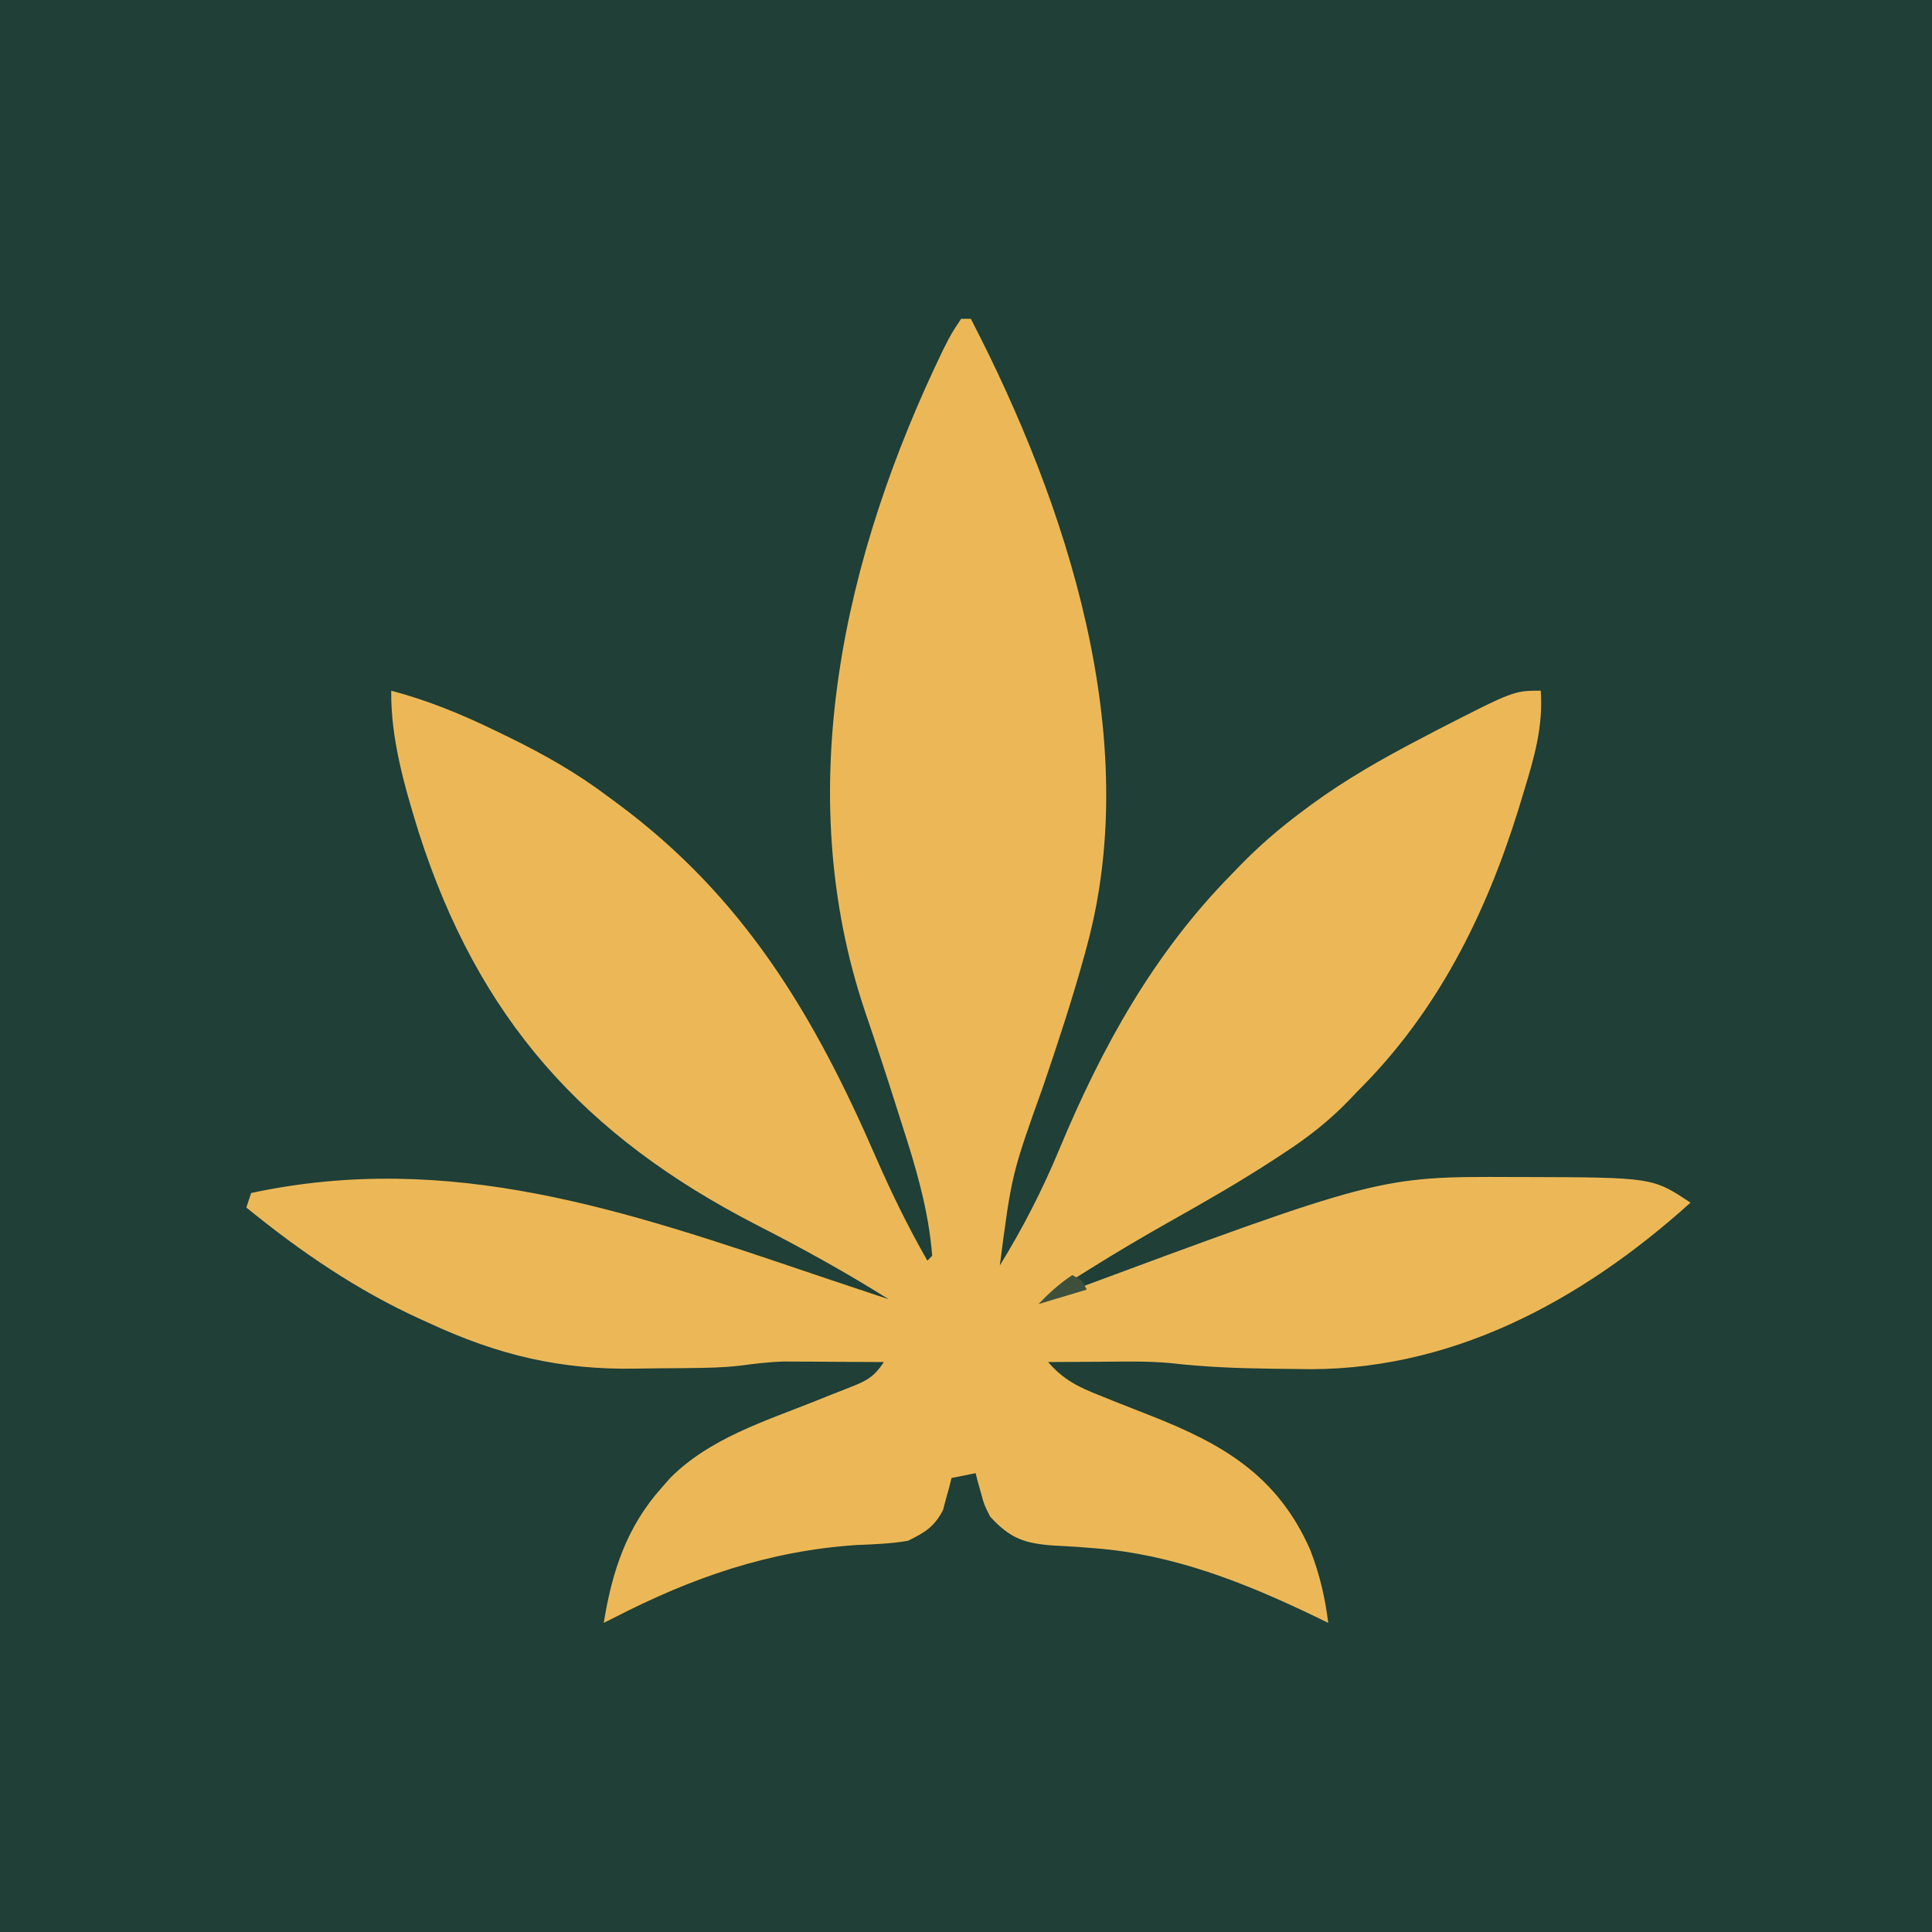
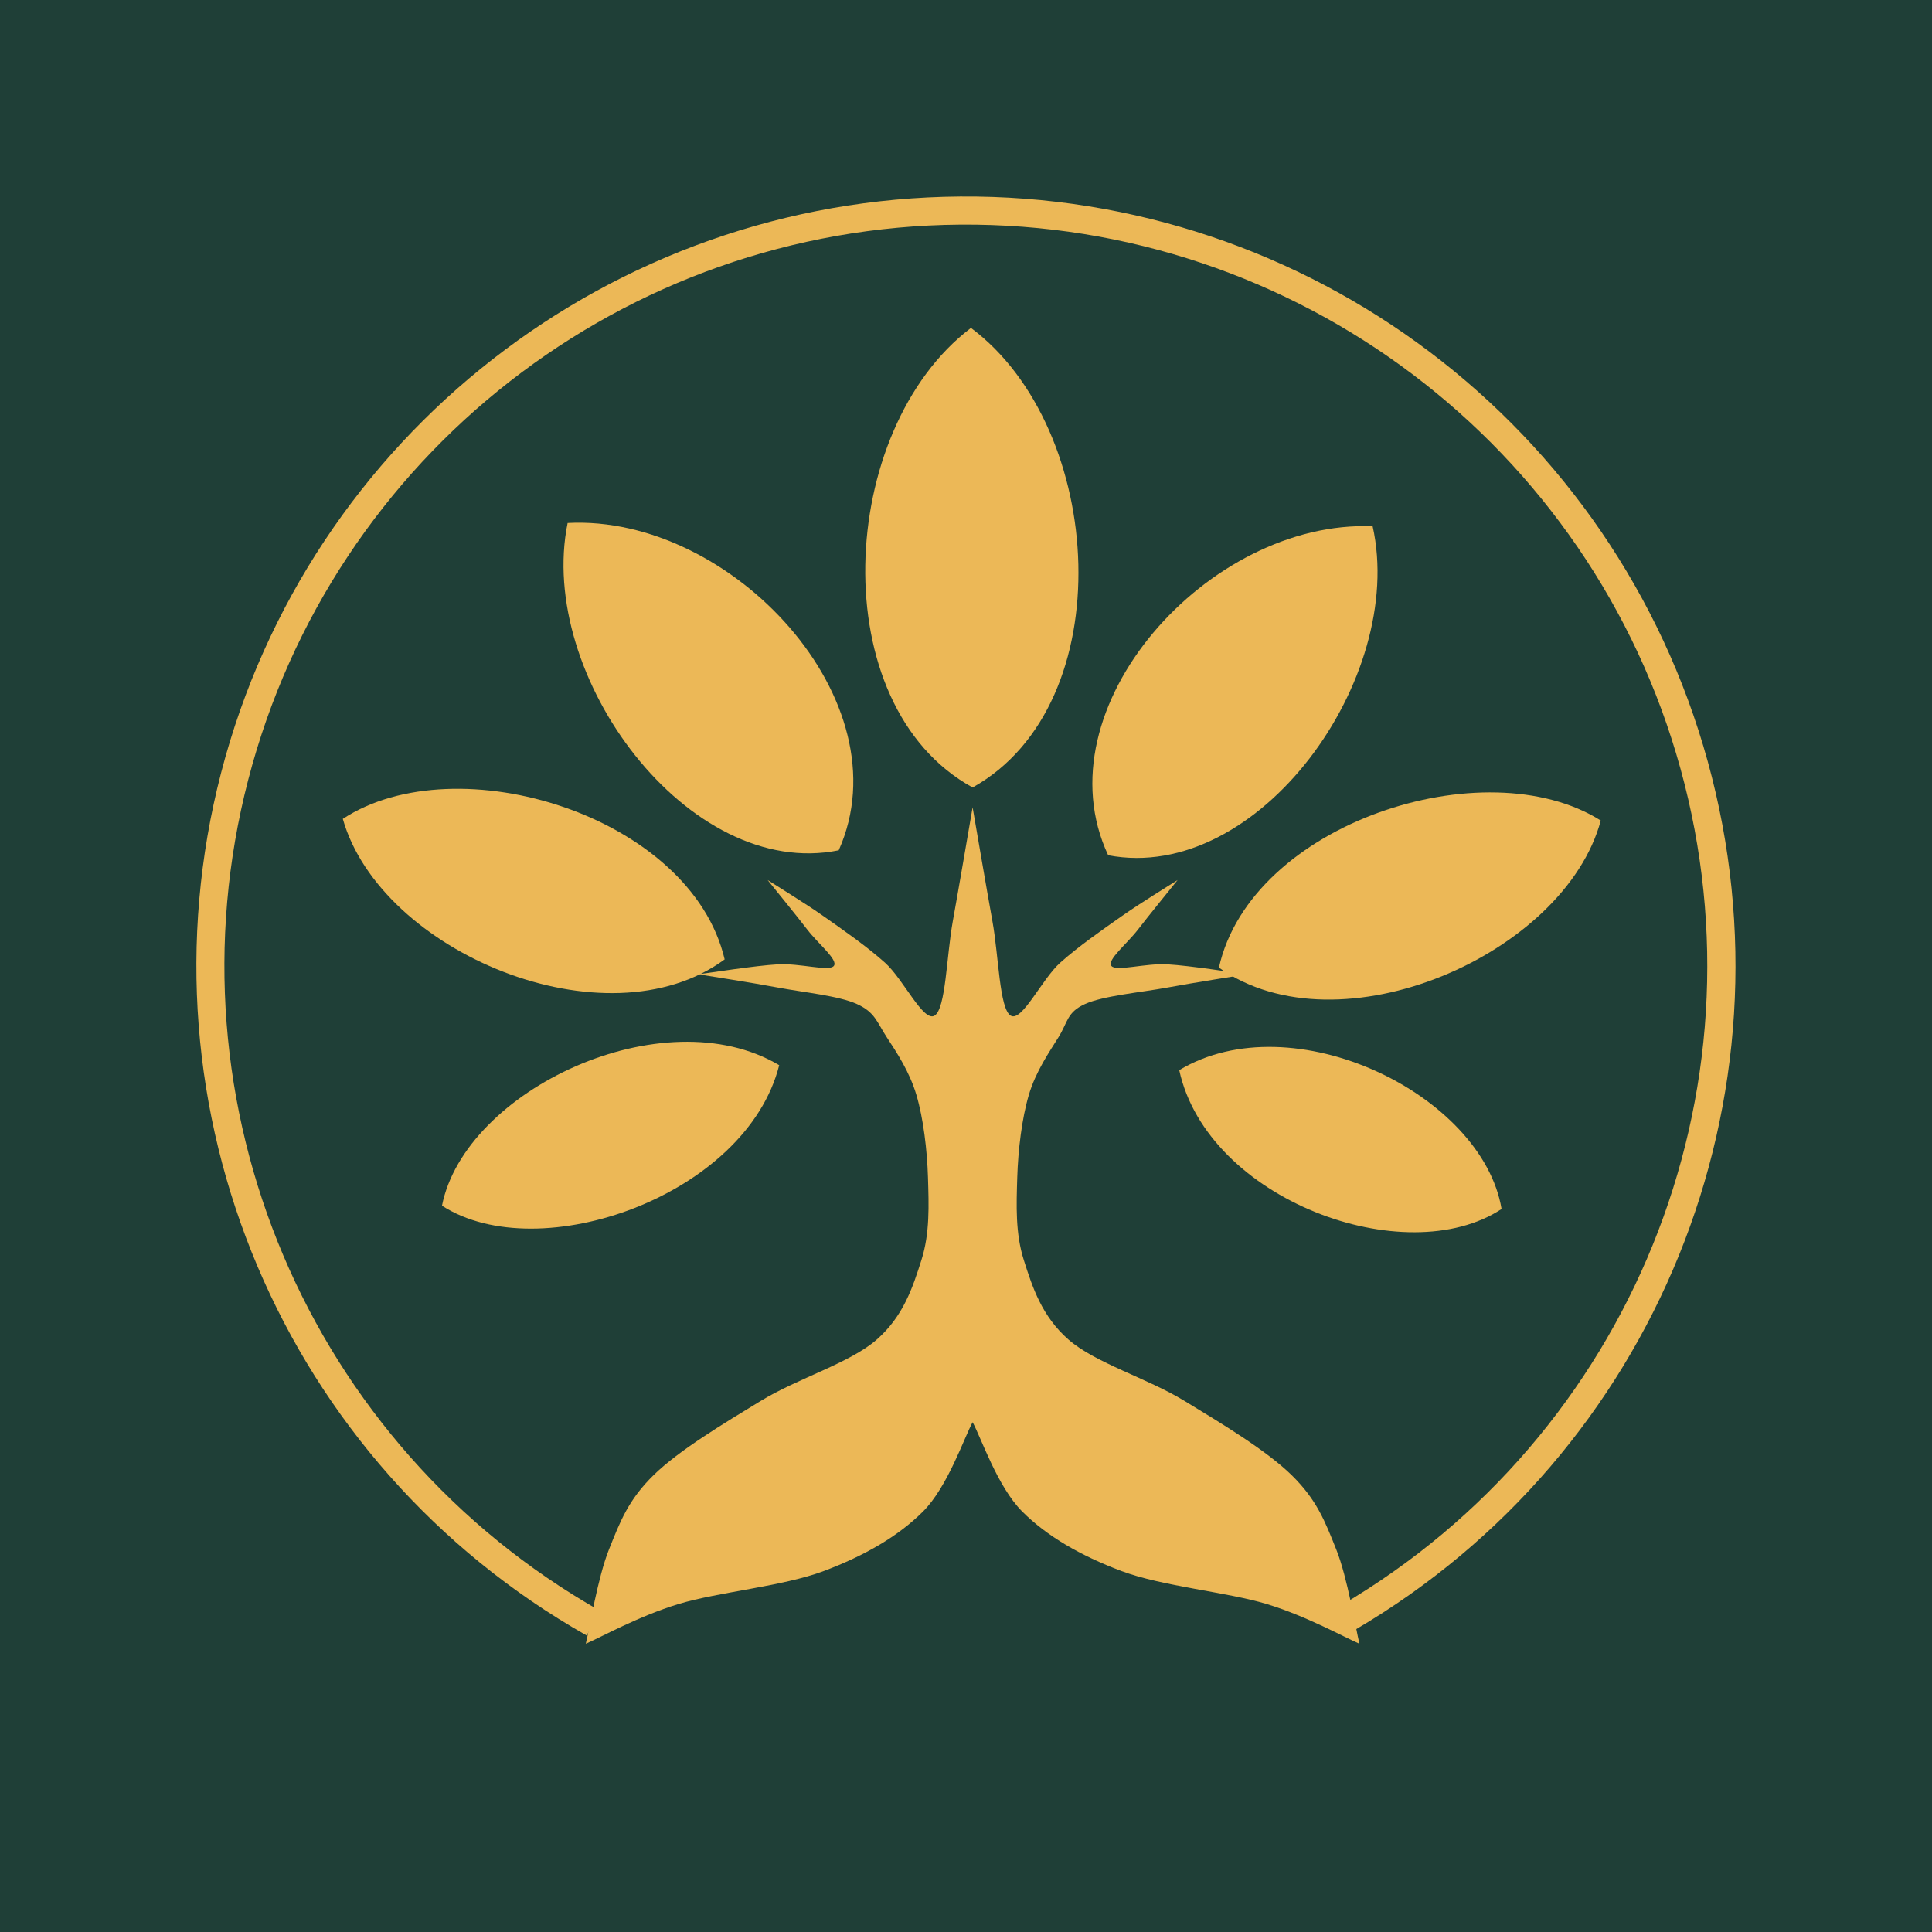
- <svg xmlns="http://www.w3.org/2000/svg" version="1.1" width="400" height="400">
-   <path d="M0 0 C132 0 264 0 400 0 C400 132 400 264 400 400 C268 400 136 400 0 400 C0 268 0 136 0 0 Z " fill="#1F3F37" transform="translate(0,0)" />
-   <path d="M0 0 C0.66 0 1.32 0 2 0 C21.859 38.326 37.801 86.718 26 130 C25.702 131.099 25.702 131.099 25.398 132.22 C22.889 141.267 19.958 150.163 16.925 159.046 C10.461 177.115 10.461 177.115 8 196 C12.827 188.174 16.853 180.303 20.375 171.812 C29.19 150.695 39.876 131.377 56 115 C56.537 114.442 57.074 113.883 57.628 113.308 C61.64 109.191 65.829 105.558 70.438 102.125 C71.125 101.612 71.812 101.099 72.521 100.57 C79.648 95.36 87.18 91.072 95 87 C96.096 86.424 97.191 85.848 98.32 85.254 C114.416 77 114.416 77 120 77 C120.51 84.456 118.665 90.776 116.5 97.875 C115.955 99.673 115.955 99.673 115.4 101.508 C108.559 123.523 98.507 143.66 82 160 C81.208 160.834 81.208 160.834 80.401 161.685 C76.247 166.008 71.894 169.424 66.875 172.688 C66.104 173.196 65.332 173.704 64.538 174.228 C57.755 178.636 50.77 182.654 43.721 186.617 C38.006 189.834 32.373 193.149 26.812 196.625 C26.147 197.039 25.482 197.453 24.796 197.879 C22.31 199.447 20.086 200.914 18 203 C18.783 202.709 19.566 202.417 20.373 202.117 C86.475 177.575 86.475 177.575 114.125 177.688 C115.139 177.689 115.139 177.689 116.173 177.69 C143.149 177.766 143.149 177.766 151 183 C128.137 203.593 100.765 218.329 69.5 217.438 C67.836 217.416 66.172 217.397 64.508 217.381 C57.407 217.289 50.396 217.038 43.339 216.212 C38.53 215.776 33.699 215.898 28.875 215.938 C27.823 215.942 26.771 215.947 25.688 215.951 C23.125 215.963 20.563 215.979 18 216 C21.194 219.68 24.275 221.188 28.785 222.953 C30.135 223.496 31.484 224.039 32.834 224.582 C34.936 225.414 37.039 226.241 39.145 227.062 C54.176 232.955 65.499 239.5 72.277 254.902 C74.219 259.939 75.325 264.63 76 270 C75.08 269.553 74.159 269.105 73.211 268.645 C58.65 261.652 43.91 255.801 27.66 254.551 C26.726 254.478 25.791 254.404 24.828 254.329 C22.981 254.196 21.133 254.084 19.283 253.997 C13.198 253.582 10.16 252.557 6 248 C4.758 245.543 4.758 245.543 4.125 243.188 C3.789 242.002 3.789 242.002 3.445 240.793 C3.298 240.201 3.151 239.61 3 239 C1.35 239.33 -0.3 239.66 -2 240 C-2.147 240.603 -2.294 241.207 -2.445 241.828 C-2.67 242.627 -2.894 243.427 -3.125 244.25 C-3.334 245.039 -3.543 245.828 -3.758 246.641 C-5.602 250.144 -7.45 251.239 -11 253 C-14.509 253.612 -18.008 253.731 -21.562 253.875 C-39.866 255.073 -55.79 260.646 -72 269 C-72.66 269.33 -73.32 269.66 -74 270 C-72.276 259.34 -69.28 250.154 -62 242 C-61.421 241.343 -60.842 240.685 -60.246 240.008 C-52.063 231.777 -40.692 228.275 -30.125 224.047 C-29.348 223.734 -28.572 223.421 -27.771 223.098 C-26.287 222.503 -24.799 221.918 -23.307 221.345 C-19.736 219.931 -18.187 219.281 -16 216 C-19.833 215.971 -23.667 215.953 -27.5 215.938 C-28.578 215.929 -29.655 215.921 -30.766 215.912 C-31.823 215.909 -32.88 215.906 -33.969 215.902 C-34.932 215.897 -35.896 215.892 -36.889 215.886 C-39.943 215.998 -42.913 216.362 -45.941 216.765 C-49.257 217.143 -52.576 217.202 -55.91 217.238 C-56.64 217.246 -57.37 217.254 -58.122 217.263 C-59.659 217.276 -61.196 217.287 -62.733 217.295 C-64.274 217.307 -65.814 217.327 -67.354 217.357 C-82.868 217.654 -95.834 214.572 -110 208 C-110.89 207.599 -110.89 207.599 -111.799 207.189 C-125.033 201.179 -136.75 193.175 -148 184 C-147.67 183.01 -147.34 182.02 -147 181 C-105.783 172.157 -69.347 184.675 -30.697 197.751 C-25.47 199.517 -20.236 201.26 -15 203 C-23.921 197.386 -33.053 192.362 -42.438 187.562 C-78.109 169.184 -99.925 144.969 -112.312 106.312 C-115.239 96.843 -118.12 86.97 -118 77 C-110.48 78.994 -103.617 81.796 -96.625 85.188 C-95.611 85.678 -94.596 86.168 -93.551 86.674 C-86.237 90.269 -79.512 94.074 -73 99 C-72.461 99.396 -71.923 99.792 -71.368 100.201 C-45.08 119.587 -30.487 144.054 -17.641 173.635 C-14.436 180.975 -10.975 188.045 -7 195 C-6.67 194.67 -6.34 194.34 -6 194 C-6.732 184.531 -9.407 175.614 -12.312 166.625 C-12.721 165.336 -13.129 164.047 -13.536 162.757 C-15.557 156.376 -17.649 150.022 -19.812 143.688 C-35.406 97.663 -24.326 49.002 -3.699 6.344 C-2 3 -2 3 0 0 Z " fill="#ECB857" transform="translate(199,66)" />
-   <path d="M0 0 C2 1 2 1 3 3 C-1.95 4.485 -1.95 4.485 -7 6 C-4.743 3.665 -2.719 1.813 0 0 Z " fill="#3D503B" transform="translate(222,264)" />
+ <svg xmlns="http://www.w3.org/2000/svg" width="400" height="400" viewBox="0 0 400 400">
+   <rect width="400" height="400" fill="#1F3F37" />
+   <g fill="#ECB857">
+     <g transform="translate(40 40) scale(0.32)">
+       <g transform="translate(500 500) scale(1.0695) translate(-518 -522)">
+         <path d="M288.5,927.0 A465.5,465.5 0 1 1 753.5,923.5 L744.9,908.8 A448.5,448.5 0 1 0 296.8,912.2 Z" />
+         <path d="M522.0,426.0 C524.0,437.5 530.2,474.0 534.0,495.0 C537.8,516.0 538.2,547.8 545.0,552.0 C551.8,556.2 563.8,530.0 575.0,520.0 C586.2,510.0 600.2,500.3 612.0,492.0 C623.8,483.7 640.3,473.7 646.0,470.0 C642.0,475.0 628.7,491.3 622.0,500.0 C615.3,508.7 603.0,518.5 606.0,522.0 C609.0,525.5 626.3,520.2 640.0,521.0 C653.7,521.8 680.0,526.0 688.0,527.0 C680.0,528.3 656.3,532.0 640.0,535.0 C623.7,538.0 601.0,540.0 590.0,545.0 C579.0,550.0 579.7,555.8 574.0,565.0 C568.3,574.2 560.2,585.8 556.0,600.0 C551.8,614.2 549.5,633.3 549.0,650.0 C548.5,666.7 547.8,683.7 553.0,700.0 C558.2,716.3 563.8,733.8 580.0,748.0 C596.2,762.2 627.5,771.3 650.0,785.0 C672.5,798.7 699.7,815.0 715.0,830.0 C730.3,845.0 735.2,858.0 742.0,875.0 C748.8,892.0 753.7,922.5 756.0,932.0 C746.7,928.0 724.0,915.3 700.0,908.0 C676.0,900.7 636.7,897.3 612.0,888.0 C587.3,878.7 567.0,867.0 552.0,852.0 C537.0,837.0 527.0,807.0 522.0,798.0 C517.0,807.0 507.0,837.0 492.0,852.0 C477.0,867.0 456.7,878.7 432.0,888.0 C407.3,897.3 368.0,900.7 344.0,908.0 C320.0,915.3 297.3,928.0 288.0,932.0 C290.3,922.5 295.2,892.0 302.0,875.0 C308.8,858.0 313.7,845.0 329.0,830.0 C344.3,815.0 371.5,798.7 394.0,785.0 C416.5,771.3 447.8,762.2 464.0,748.0 C480.2,733.8 485.8,716.3 491.0,700.0 C496.2,683.7 495.5,666.7 495.0,650.0 C494.5,633.3 492.2,614.2 488.0,600.0 C483.8,585.8 476.0,574.2 470.0,565.0 C464.0,555.8 463.0,550.0 452.0,545.0 C441.0,540.0 420.0,538.0 404.0,535.0 C388.0,532.0 364.0,528.3 356.0,527.0 C364.0,526.0 390.3,521.8 404.0,521.0 C417.7,520.2 435.0,525.5 438.0,522.0 C441.0,518.5 428.7,508.7 422.0,500.0 C415.3,491.3 402.0,475.0 398.0,470.0 C403.7,473.7 420.2,483.7 432.0,492.0 C443.8,500.3 457.8,510.0 469.0,520.0 C480.2,530.0 492.2,556.2 499.0,552.0 C505.8,547.8 506.2,516.0 510.0,495.0 C513.8,474.0 520.0,437.5 522.0,426.0 Z" />
+         <path d="M522.0,414.0 C612.3,363.6 602.6,196.9 521.0,136.0 C439.8,197.5 431.4,364.3 522.0,414.0 Z" />
+         <path d="M441.0,452.0 C481.3,361.9 376.1,248.7 277.0,254.0 C258.1,346.5 350.2,470.5 441.0,452.0 Z" />
+         <path d="M604.0,455.0 C694.9,472.4 784.5,347.9 764.0,256.0 C665.1,251.8 562.2,365.7 604.0,455.0 Z" />
+         <path d="M372.0,518.0 C351.5,431.0 210.1,387.7 141.0,433.0 C163.8,513.5 300.1,570.8 372.0,518.0 Z" />
+         <path d="M671.0,523.0 C744.0,574.7 880.2,515.0 902.0,434.0 C832.0,389.9 690.4,435.7 671.0,523.0 Z" />
+         <path d="M405.0,582.0 C335.0,540.4 214.9,596.9 201.0,667.0 C260.0,705.1 385.1,660.8 405.0,582.0 Z" />
+         <path d="M647.0,585.0 C664.1,663.5 783.9,707.3 842.0,669.0 C830.3,599.5 715.6,543.8 647.0,585.0 Z" />
+       </g>
+     </g>
+   </g>
</svg>
